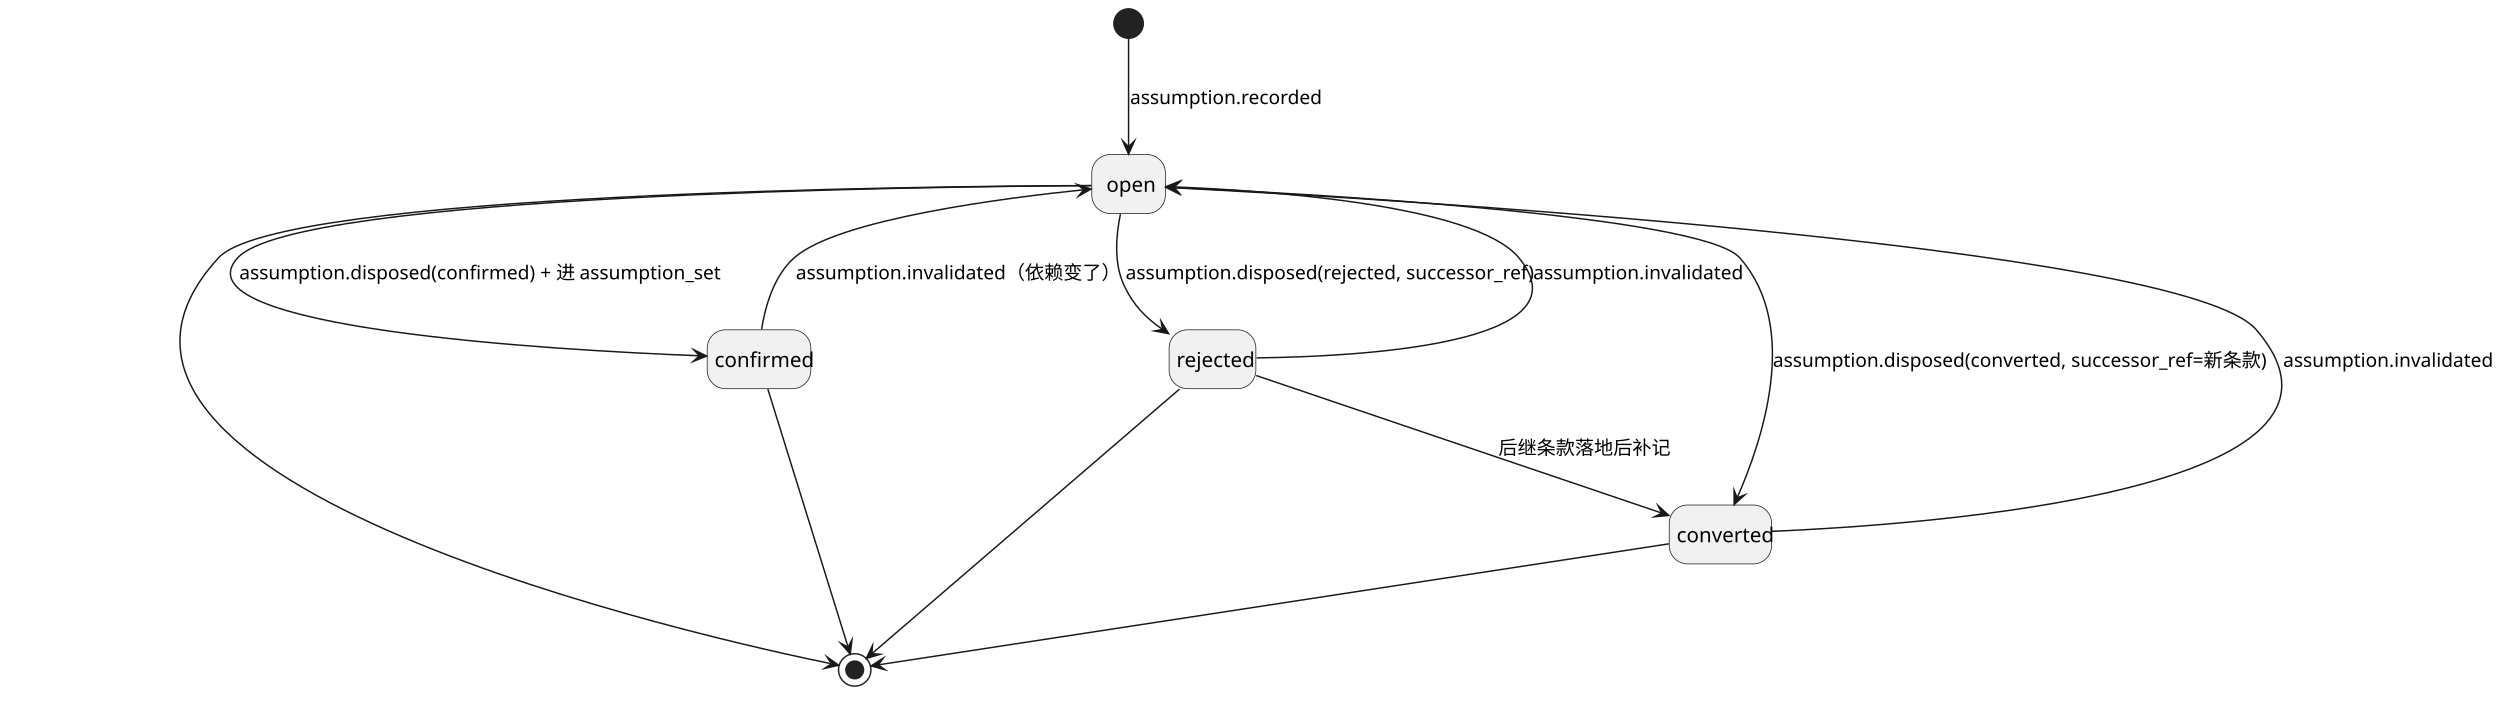
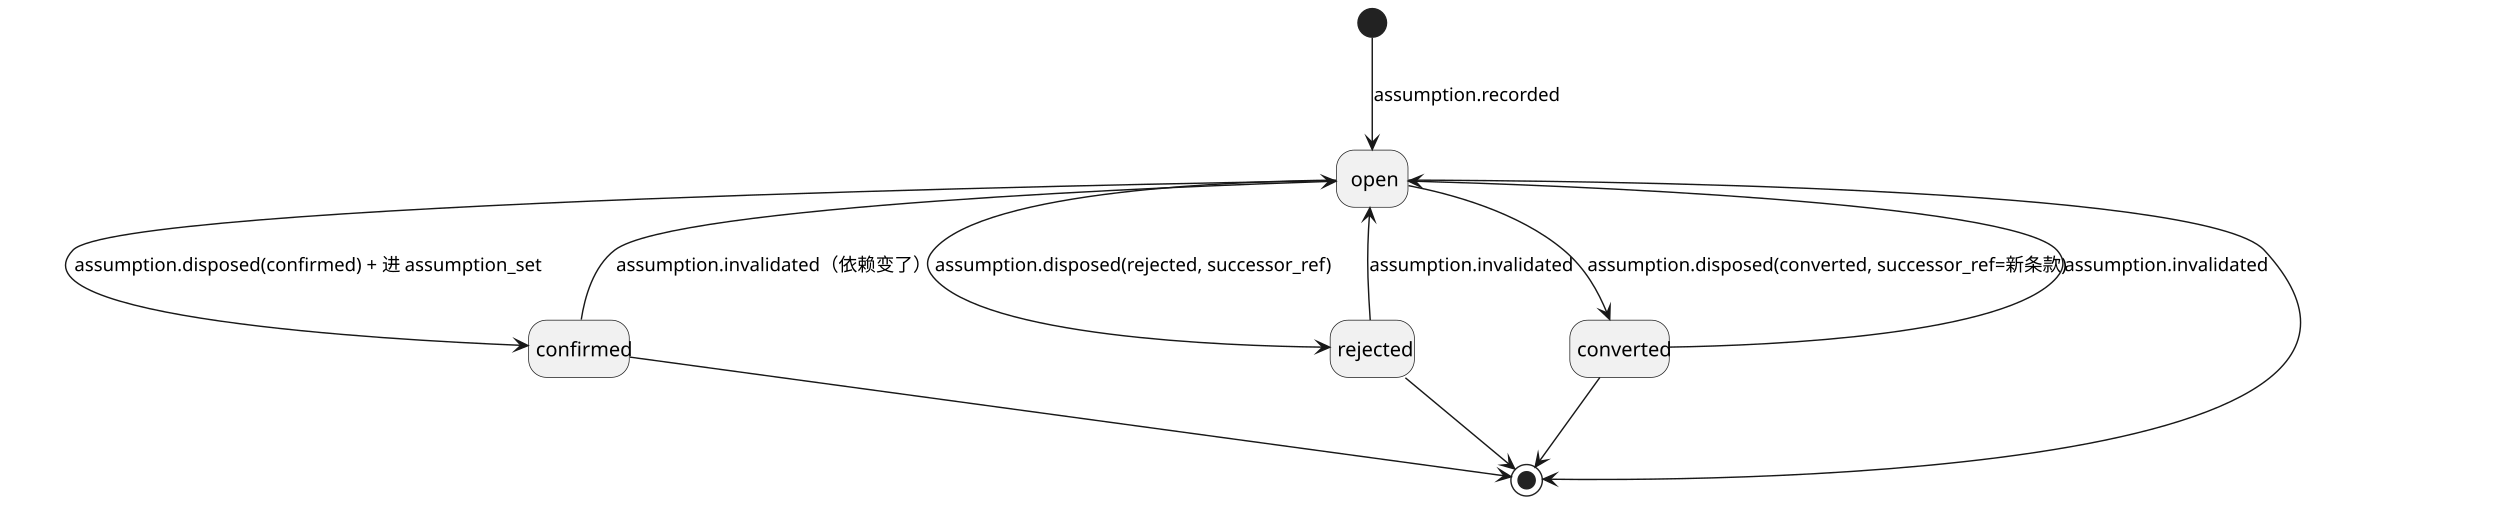
- <svg xmlns="http://www.w3.org/2000/svg" version="1.1" data-diagram-type="STATE" style="width:1698px;height:480px;background:#FFFFFF;" width="1698px" height="480px" viewBox="0 0 1698 480" zoomAndPan="magnify" preserveAspectRatio="none" contentStyleType="text/css">
+ <svg xmlns="http://www.w3.org/2000/svg" version="1.1" data-diagram-type="STATE" style="width:1749px;height:361px;background:#FFFFFF;" width="1749px" height="361px" viewBox="0 0 1749 361" zoomAndPan="magnify" preserveAspectRatio="none" contentStyleType="text/css">
  <defs />
  <g font-family="sans-serif" lengthAdjust="spacing">
    <g class="start_entity" data-qualified-name=".start." id="ent0001" data-source-line="2">
-       <ellipse cx="766.53" cy="16" rx="10" ry="10" fill="#222" style="stroke:#222;stroke-width:1;" />
+       <ellipse cx="960.03" cy="16" rx="10" ry="10" fill="#222" style="stroke:#222;stroke-width:1;" />
    </g>
-     <rect x="741.53" y="105" width="50" height="40" fill="#F1F1F1" style="stroke:#181818;stroke-width:0.5;" rx="12.5" ry="12.5" />
-     <text x="751.436" y="130.291" fill="#000" font-size="14" textLength="30.188">open</text>
-     <rect x="480.33" y="224" width="70.389" height="40" fill="#F1F1F1" style="stroke:#181818;stroke-width:0.5;" rx="12.5" ry="12.5" />
-     <text x="485.33" y="249.291" fill="#000" font-size="14" textLength="60.389">confirmed</text>
-     <rect x="794.07" y="224" width="58.918" height="40" fill="#F1F1F1" style="stroke:#181818;stroke-width:0.5;" rx="12.5" ry="12.5" />
-     <text x="799.07" y="249.291" fill="#000" font-size="14" textLength="48.918">rejected</text>
-     <rect x="1133.75" y="343" width="69.541" height="40" fill="#F1F1F1" style="stroke:#181818;stroke-width:0.5;" rx="12.5" ry="12.5" />
-     <text x="1138.75" y="368.291" fill="#000" font-size="14" textLength="59.541">converted</text>
-     <g class="end_entity" data-qualified-name=".end." id="ent0014" data-source-line="10">
-       <ellipse cx="580.53" cy="455" rx="11" ry="11" fill="none" style="stroke:#222;stroke-width:1;" />
-       <ellipse cx="580.53" cy="455" rx="6" ry="6" fill="#222" style="stroke:#222;stroke-width:1;" />
+     <rect x="935.03" y="105" width="50" height="40" fill="#F1F1F1" style="stroke:#181818;stroke-width:0.5;" rx="12.5" ry="12.5" />
+     <text x="944.936" y="130.291" fill="#000" font-size="14" textLength="30.188">open</text>
+     <rect x="369.84" y="224" width="70.389" height="40" fill="#F1F1F1" style="stroke:#181818;stroke-width:0.5;" rx="12.5" ry="12.5" />
+     <text x="374.84" y="249.291" fill="#000" font-size="14" textLength="60.389">confirmed</text>
+     <rect x="930.58" y="224" width="58.918" height="40" fill="#F1F1F1" style="stroke:#181818;stroke-width:0.5;" rx="12.5" ry="12.5" />
+     <text x="935.58" y="249.291" fill="#000" font-size="14" textLength="48.918">rejected</text>
+     <rect x="1098.26" y="224" width="69.541" height="40" fill="#F1F1F1" style="stroke:#181818;stroke-width:0.5;" rx="12.5" ry="12.5" />
+     <text x="1103.26" y="249.291" fill="#000" font-size="14" textLength="59.541">converted</text>
+     <g class="end_entity" data-qualified-name=".end." id="ent0013" data-source-line="9">
+       <ellipse cx="1068.03" cy="336" rx="11" ry="11" fill="none" style="stroke:#222;stroke-width:1;" />
+       <ellipse cx="1068.03" cy="336" rx="6" ry="6" fill="#222" style="stroke:#222;stroke-width:1;" />
    </g>
    <g class="link" data-entity-1="ent0001" data-entity-2="ent0002" id="lnk3" data-source-line="2" data-link-type="dependency">
-       <path d="M766.53,26.5 C766.53,43.99 766.53,76.62 766.53,99.68" style="stroke:#181818;stroke-width:1;" fill="none" id="*start*-to-open" />
-       <polygon points="766.53,104.68,770.53,95.68,766.53,99.68,762.53,95.68,766.53,104.68" fill="#181818" style="stroke:#181818;stroke-width:1;stroke-linejoin:miter;stroke-miterlimit:10;" />
-       <text x="767.53" y="70.686" fill="#000" font-size="13" textLength="119.933">assumption.recorded</text>
+       <path d="M960.03,26.5 C960.03,43.99 960.03,76.62 960.03,99.68" style="stroke:#181818;stroke-width:1;" fill="none" id="*start*-to-open" />
+       <polygon points="960.03,104.68,964.03,95.68,960.03,99.68,956.03,95.68,960.03,104.68" fill="#181818" style="stroke:#181818;stroke-width:1;stroke-linejoin:miter;stroke-miterlimit:10;" />
+       <text x="961.03" y="70.686" fill="#000" font-size="13" textLength="119.933">assumption.recorded</text>
    </g>
    <g class="link" data-entity-1="ent0002" data-entity-2="ent0004" id="lnk5" data-source-line="3" data-link-type="dependency">
-       <path d="M741.31,126.08 C631.83,126.67 201.4,131.77 161.53,175 C117.13,223.13 376.824,237.815 474.984,241.645" style="stroke:#181818;stroke-width:1;" fill="none" id="open-to-confirmed" />
-       <polygon points="479.98,241.84,471.143,237.492,474.984,241.645,470.831,245.486,479.98,241.84" fill="#181818" style="stroke:#181818;stroke-width:1;stroke-linejoin:miter;stroke-miterlimit:10;" />
-       <text x="162.53" y="189.686" fill="#000" font-size="13" textLength="309.245">assumption.disposed(confirmed) + 进 assumption_set</text>
+       <path d="M934.78,126.39 C791.12,128.75 82.29,142.02 51.03,175 C6,222.53 266.104,237.587 364.424,241.577" style="stroke:#181818;stroke-width:1;" fill="none" id="open-to-confirmed" />
+       <polygon points="369.42,241.78,360.59,237.418,364.424,241.577,360.265,245.412,369.42,241.78" fill="#181818" style="stroke:#181818;stroke-width:1;stroke-linejoin:miter;stroke-miterlimit:10;" />
+       <text x="52.03" y="189.686" fill="#000" font-size="13" textLength="309.245">assumption.disposed(confirmed) + 进 assumption_set</text>
    </g>
-     <g class="link" data-entity-1="ent0004" data-entity-2="ent0002" id="lnk11" data-source-line="7" data-link-type="dependency">
-       <path d="M517.26,223.75 C519.69,208.34 525.53,187.33 539.53,175 C569.4,148.69 683.316,134.322 736.086,128.892" style="stroke:#181818;stroke-width:1;" fill="none" id="confirmed-to-open" />
-       <polygon points="741.06,128.38,731.698,125.322,736.086,128.892,732.517,133.28,741.06,128.38" fill="#181818" style="stroke:#181818;stroke-width:1;stroke-linejoin:miter;stroke-miterlimit:10;" />
-       <text x="540.53" y="189.686" fill="#000" font-size="13" textLength="209.6">assumption.invalidated（依赖变了）</text>
+     <g class="link" data-entity-1="ent0004" data-entity-2="ent0002" id="lnk10" data-source-line="6" data-link-type="dependency">
+       <path d="M406.65,223.59 C409.06,207.87 415.08,186.5 430.03,175 C470.42,143.96 829.443,130.203 929.623,126.933" style="stroke:#181818;stroke-width:1;" fill="none" id="confirmed-to-open" />
+       <polygon points="934.62,126.77,925.494,123.066,929.623,126.933,925.755,131.061,934.62,126.77" fill="#181818" style="stroke:#181818;stroke-width:1;stroke-linejoin:miter;stroke-miterlimit:10;" />
+       <text x="431.03" y="189.686" fill="#000" font-size="13" textLength="209.6">assumption.invalidated（依赖变了）</text>
    </g>
    <g class="link" data-entity-1="ent0002" data-entity-2="ent0006" id="lnk7" data-source-line="4" data-link-type="dependency">
-       <path d="M760.99,145.42 C758.04,159.58 756.33,178.84 763.53,194 C769.92,207.49 777.947,215.633 789.637,223.773" style="stroke:#181818;stroke-width:1;" fill="none" id="open-to-rejected" />
-       <polygon points="793.74,226.63,788.64,218.204,789.637,223.773,784.068,224.77,793.74,226.63" fill="#181818" style="stroke:#181818;stroke-width:1;stroke-linejoin:miter;stroke-miterlimit:10;" />
-       <text x="764.53" y="189.686" fill="#000" font-size="13" textLength="262.488">assumption.disposed(rejected, successor_ref)</text>
+       <path d="M934.58,126.03 C867.64,126.69 689.29,132.5 653.03,175 C647.55,181.42 647.55,187.58 653.03,194 C688.54,235.63 855.37,241.988 925.32,242.858" style="stroke:#181818;stroke-width:1;" fill="none" id="open-to-rejected" />
+       <polygon points="930.32,242.92,921.37,238.808,925.32,242.858,921.271,246.808,930.32,242.92" fill="#181818" style="stroke:#181818;stroke-width:1;stroke-linejoin:miter;stroke-miterlimit:10;" />
+       <text x="654.03" y="189.686" fill="#000" font-size="13" textLength="262.488">assumption.disposed(rejected, successor_ref)</text>
    </g>
-     <g class="link" data-entity-1="ent0006" data-entity-2="ent0002" id="lnk12" data-source-line="8" data-link-type="dependency">
-       <path d="M853.43,243.08 C921.95,242.27 1080.73,234.14 1031.53,175 C1001.15,138.5 857.316,129.263 796.986,126.933" style="stroke:#181818;stroke-width:1;" fill="none" id="rejected-to-open" />
-       <polygon points="791.99,126.74,800.829,131.084,796.986,126.933,801.138,123.09,791.99,126.74" fill="#181818" style="stroke:#181818;stroke-width:1;stroke-linejoin:miter;stroke-miterlimit:10;" />
-       <text x="1041.38" y="189.686" fill="#000" font-size="13" textLength="131.6">assumption.invalidated</text>
+     <g class="link" data-entity-1="ent0006" data-entity-2="ent0002" id="lnk11" data-source-line="7" data-link-type="dependency">
+       <path d="M958.6,223.93 C957.98,214.87 957.34,203.88 957.03,194 C956.53,177.58 957.112,163.938 958.062,150.328" style="stroke:#181818;stroke-width:1;" fill="none" id="rejected-to-open" />
+       <polygon points="958.41,145.34,953.793,154.04,958.062,150.328,961.774,154.597,958.41,145.34" fill="#181818" style="stroke:#181818;stroke-width:1;stroke-linejoin:miter;stroke-miterlimit:10;" />
+       <text x="958.03" y="189.686" fill="#000" font-size="13" textLength="131.6">assumption.invalidated</text>
    </g>
    <g class="link" data-entity-1="ent0002" data-entity-2="ent0008" id="lnk9" data-source-line="5" data-link-type="dependency">
-       <path d="M791.85,127.07 C877.95,130.97 1155.5,145.72 1181.53,175 C1223.47,222.19 1196.402,300.677 1179.842,338.137" style="stroke:#181818;stroke-width:1;" fill="none" id="open-to-converted" />
-       <polygon points="1177.82,342.71,1185.117,336.096,1179.842,338.137,1177.8,332.861,1177.82,342.71" fill="#181818" style="stroke:#181818;stroke-width:1;stroke-linejoin:miter;stroke-miterlimit:10;" />
-       <text x="1204.15" y="249.186" fill="#000" font-size="13" textLength="319.147">assumption.disposed(converted, successor_ref=新条款)</text>
+       <path d="M985.37,129.88 C1014.45,135.46 1062.21,148.18 1094.03,175 C1109.33,187.89 1118.014,203.778 1124.254,218.908" style="stroke:#181818;stroke-width:1;" fill="none" id="open-to-converted" />
+       <polygon points="1126.16,223.53,1126.426,213.685,1124.254,218.908,1119.031,216.735,1126.16,223.53" fill="#181818" style="stroke:#181818;stroke-width:1;stroke-linejoin:miter;stroke-miterlimit:10;" />
+       <text x="1110.56" y="189.686" fill="#000" font-size="13" textLength="319.147">assumption.disposed(converted, successor_ref=新条款)</text>
    </g>
-     <g class="link" data-entity-1="ent0008" data-entity-2="ent0002" id="lnk13" data-source-line="9" data-link-type="dependency">
-       <path d="M1203.44,360.89 C1311.29,356.29 1626.38,333.37 1532.53,224 C1482.98,166.26 924.013,134.119 796.873,127.519" style="stroke:#181818;stroke-width:1;" fill="none" id="converted-to-open" />
-       <polygon points="791.88,127.26,800.661,131.721,796.873,127.519,801.075,123.732,791.88,127.26" fill="#181818" style="stroke:#181818;stroke-width:1;stroke-linejoin:miter;stroke-miterlimit:10;" />
-       <text x="1550.72" y="249.186" fill="#000" font-size="13" textLength="131.6">assumption.invalidated</text>
+     <g class="link" data-entity-1="ent0008" data-entity-2="ent0002" id="lnk12" data-source-line="8" data-link-type="dependency">
+       <path d="M1168.27,242.83 C1241.15,241.64 1404.56,234.43 1439.03,194 C1444.51,187.57 1444.69,181.27 1439.03,175 C1408.36,141.03 1084.618,129.461 990.238,126.791" style="stroke:#181818;stroke-width:1;" fill="none" id="converted-to-open" />
+       <polygon points="985.24,126.65,994.123,130.903,990.238,126.791,994.35,122.906,985.24,126.65" fill="#181818" style="stroke:#181818;stroke-width:1;stroke-linejoin:miter;stroke-miterlimit:10;" />
+       <text x="1444.21" y="189.686" fill="#000" font-size="13" textLength="131.6">assumption.invalidated</text>
    </g>
-     <g class="link" data-entity-1="ent0006" data-entity-2="ent0008" id="lnk10" data-source-line="6" data-link-type="dependency">
-       <path d="M853.24,255.08 C916.74,276.61 1060.665,325.424 1128.695,348.494" style="stroke:#181818;stroke-width:1;" fill="none" id="rejected-to-converted" />
-       <polygon points="1133.43,350.1,1126.191,343.422,1128.695,348.494,1123.622,350.998,1133.43,350.1" fill="#181818" style="stroke:#181818;stroke-width:1;stroke-linejoin:miter;stroke-miterlimit:10;" />
-       <text x="1017.68" y="308.686" fill="#000" font-size="13" textLength="117">后继条款落地后补记</text>
+     <g class="link" data-entity-1="ent0002" data-entity-2="ent0013" id="lnk14" data-source-line="9" data-link-type="dependency">
+       <path d="M985.28,126.01 C1096.95,126.32 1542.77,130.37 1584.03,175 C1734.46,337.7 1172.79,336.436 1084.46,335.266" style="stroke:#181818;stroke-width:1;" fill="none" id="open-to-*end*" />
+       <polygon points="1079.46,335.2,1088.406,339.319,1084.46,335.266,1088.512,331.32,1079.46,335.2" fill="#181818" style="stroke:#181818;stroke-width:1;stroke-linejoin:miter;stroke-miterlimit:10;" />
    </g>
-     <g class="link" data-entity-1="ent0002" data-entity-2="ent0014" id="lnk15" data-source-line="10" data-link-type="dependency">
-       <path d="M741.15,126.03 C629.93,126.44 189.33,130.83 148.53,175 C6,329.27 485.331,434.609 564.761,450.839" style="stroke:#181818;stroke-width:1;" fill="none" id="open-to-*end*" />
-       <polygon points="569.66,451.84,561.643,446.119,564.761,450.839,560.041,453.957,569.66,451.84" fill="#181818" style="stroke:#181818;stroke-width:1;stroke-linejoin:miter;stroke-miterlimit:10;" />
+     <g class="link" data-entity-1="ent0004" data-entity-2="ent0013" id="lnk15" data-source-line="10" data-link-type="dependency">
+       <path d="M440.68,249.84 C566.29,266.89 979.725,323.018 1052.305,332.868" style="stroke:#181818;stroke-width:1;" fill="none" id="confirmed-to-*end*" />
+       <polygon points="1057.26,333.54,1048.88,328.366,1052.305,332.868,1047.804,336.293,1057.26,333.54" fill="#181818" style="stroke:#181818;stroke-width:1;stroke-linejoin:miter;stroke-miterlimit:10;" />
    </g>
-     <g class="link" data-entity-1="ent0004" data-entity-2="ent0014" id="lnk16" data-source-line="11" data-link-type="dependency">
-       <path d="M521.52,264.29 C535.04,307.74 565.985,407.246 576.025,439.526" style="stroke:#181818;stroke-width:1;" fill="none" id="confirmed-to-*end*" />
-       <polygon points="577.51,444.3,578.657,434.518,576.025,439.526,571.018,436.894,577.51,444.3" fill="#181818" style="stroke:#181818;stroke-width:1;stroke-linejoin:miter;stroke-miterlimit:10;" />
+     <g class="link" data-entity-1="ent0006" data-entity-2="ent0013" id="lnk16" data-source-line="11" data-link-type="dependency">
+       <path d="M983.2,264.31 C1007.25,284.35 1039.73,311.408 1055.91,324.898" style="stroke:#181818;stroke-width:1;" fill="none" id="rejected-to-*end*" />
+       <polygon points="1059.75,328.1,1055.399,319.264,1055.91,324.898,1050.276,325.409,1059.75,328.1" fill="#181818" style="stroke:#181818;stroke-width:1;stroke-linejoin:miter;stroke-miterlimit:10;" />
    </g>
-     <g class="link" data-entity-1="ent0006" data-entity-2="ent0014" id="lnk17" data-source-line="12" data-link-type="dependency">
-       <path d="M801.1,264.29 C748.93,309.16 625.161,415.61 592.191,443.96" style="stroke:#181818;stroke-width:1;" fill="none" id="rejected-to-*end*" />
-       <polygon points="588.4,447.22,597.832,444.385,592.191,443.96,592.616,438.319,588.4,447.22" fill="#181818" style="stroke:#181818;stroke-width:1;stroke-linejoin:miter;stroke-miterlimit:10;" />
-     </g>
-     <g class="link" data-entity-1="ent0008" data-entity-2="ent0014" id="lnk18" data-source-line="13" data-link-type="dependency">
-       <path d="M1133.5,369.36 C1019.03,386.88 664.333,441.174 596.543,451.544" style="stroke:#181818;stroke-width:1;" fill="none" id="converted-to-*end*" />
-       <polygon points="591.6,452.3,601.101,454.893,596.543,451.544,599.892,446.985,591.6,452.3" fill="#181818" style="stroke:#181818;stroke-width:1;stroke-linejoin:miter;stroke-miterlimit:10;" />
+     <g class="link" data-entity-1="ent0008" data-entity-2="ent0013" id="lnk17" data-source-line="12" data-link-type="dependency">
+       <path d="M1119.25,264.09 C1105.24,283.49 1087.119,308.588 1076.919,322.698" style="stroke:#181818;stroke-width:1;" fill="none" id="converted-to-*end*" />
+       <polygon points="1073.99,326.75,1082.504,321.8,1076.919,322.698,1076.021,317.113,1073.99,326.75" fill="#181818" style="stroke:#181818;stroke-width:1;stroke-linejoin:miter;stroke-miterlimit:10;" />
    </g>
  </g>
</svg>
